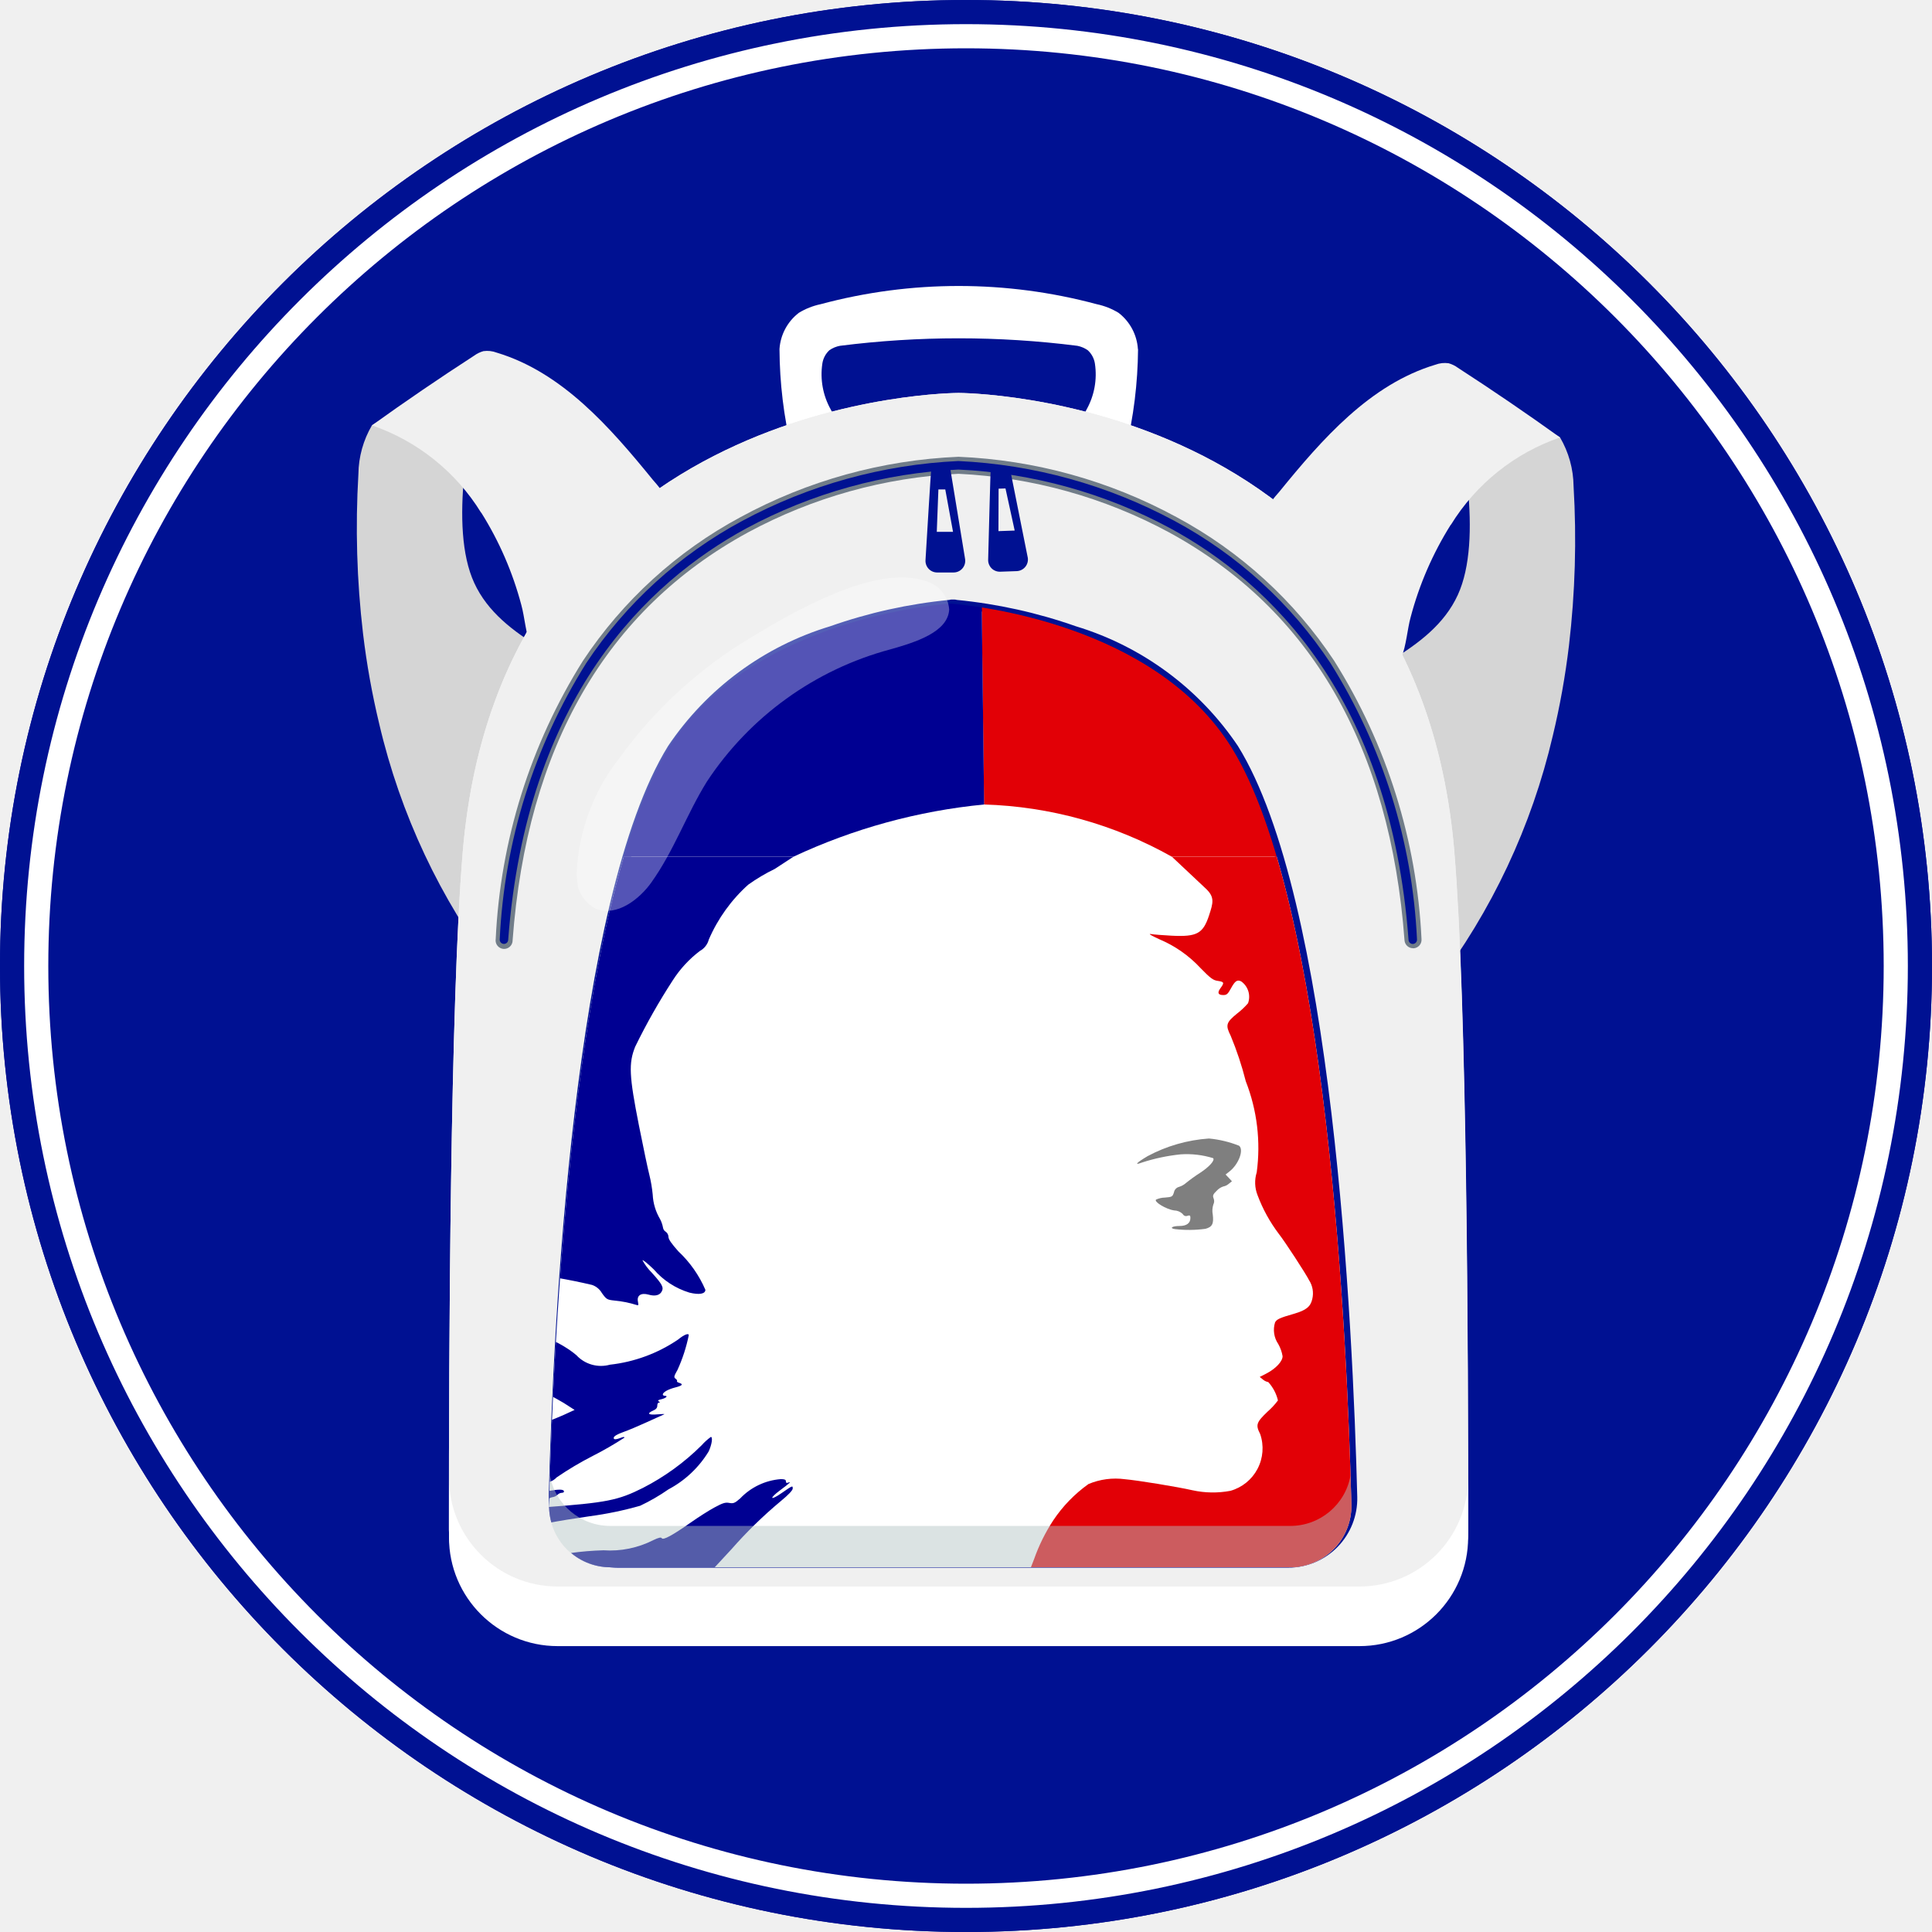
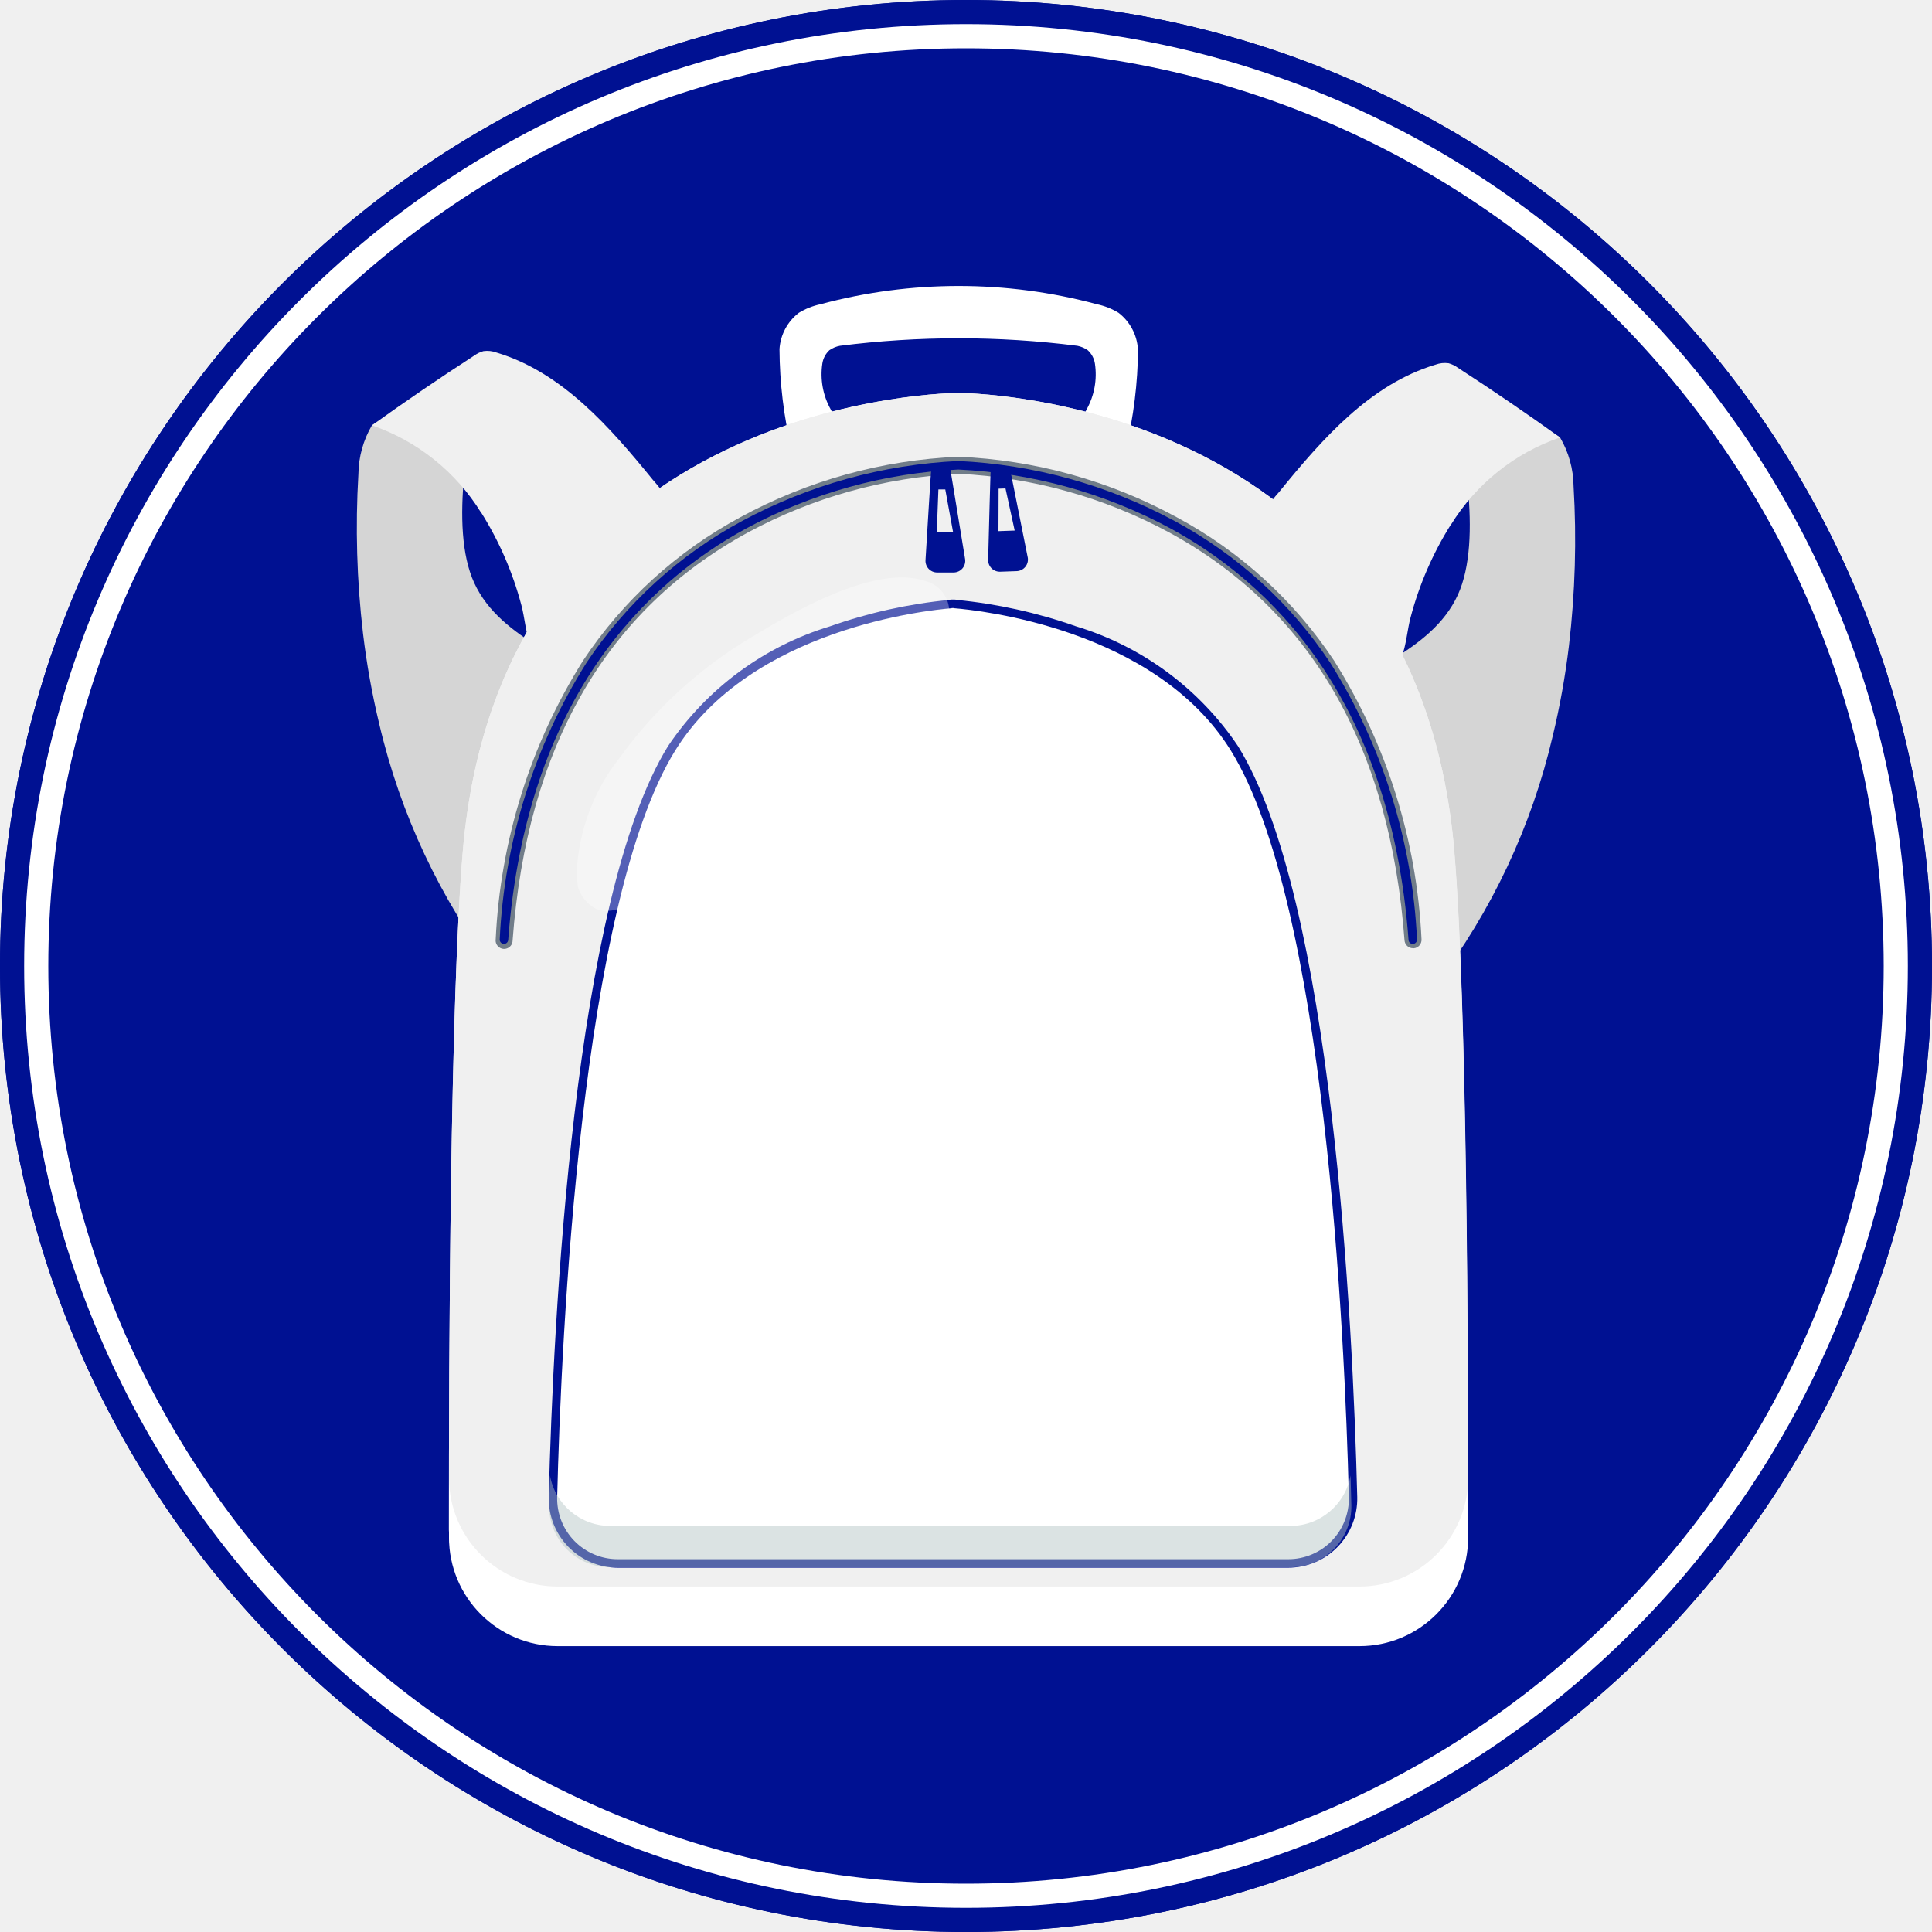
- <svg xmlns="http://www.w3.org/2000/svg" width="80" height="80" viewBox="0 0 80 80">
-   <defs>
+ <svg xmlns="http://www.w3.org/2000/svg" width="80" height="80" viewBox="0 0 80 80" version="1.1" id="svg68">
+   <defs id="defs14">
    <clipPath id="clip-path">
      <rect id="Rectangle_317" data-name="Rectangle 317" width="50.446" height="56.321" fill="none" />
    </clipPath>
    <clipPath id="clip-path-2">
      <path id="Tracé_1043" data-name="Tracé 1043" d="M117.947,234.75l-.057,0v.008c-1,.081-8.425.846-11.6,5.972-3.962,6.4-4.783,24.54-4.953,31.327a2.542,2.542,0,0,0,2.542,2.6h28.137a2.542,2.542,0,0,0,2.542-2.6c-.169-6.787-.991-24.932-4.952-31.327-3.176-5.126-10.6-5.891-11.6-5.972v-.008l-.057,0" transform="translate(-101.336 -234.746)" fill="none" />
    </clipPath>
    <clipPath id="clip-path-3">
      <rect id="Rectangle_324" data-name="Rectangle 324" width="37.227" height="29.424" fill="none" />
    </clipPath>
    <clipPath id="clip-path-4">
      <rect id="Rectangle_325" data-name="Rectangle 325" width="39.318" height="14.974" fill="none" />
    </clipPath>
    <clipPath id="clip-path-5">
      <rect id="Rectangle_326" data-name="Rectangle 326" width="47.862" height="14.974" fill="none" />
    </clipPath>
    <clipPath id="clip-path-6">
      <rect id="Rectangle_315" data-name="Rectangle 315" width="16.501" height="12.475" fill="none" />
    </clipPath>
  </defs>
  <g id="Groupe_456" data-name="Groupe 456" transform="translate(-1174 -19)">
    <g id="Ellipse_33" data-name="Ellipse 33" transform="translate(1174 19)" fill="#001192" stroke="#001192" stroke-width="2">
-       <circle cx="40" cy="40" r="40" stroke="none" />
-       <circle cx="40" cy="40" r="39" fill="none" />
+       <circle cx="40" cy="40" r="40" stroke="none" id="circle16" />
+       <circle cx="40" cy="40" r="39" fill="none" id="circle18" />
    </g>
    <g id="Groupe_452" data-name="Groupe 452" transform="translate(-27.223 -58.621)">
      <g id="Groupe_432" data-name="Groupe 432" transform="translate(1216 89.461)">
        <g id="Groupe_de_masques_409" data-name="Groupe de masques 409" clip-path="url(#clip-path)">
          <g id="Groupe_408" data-name="Groupe 408" transform="translate(0)">
            <g id="Groupe_424" data-name="Groupe 424">
              <path id="Tracé_1004" data-name="Tracé 1004" d="M.926,44.6A27.318,27.318,0,0,0,5.773,54.907a14.4,14.4,0,0,1,1.789-2.685A30.3,30.3,0,0,0,11.4,45.46a1.632,1.632,0,0,0,.144-1.234,1.547,1.547,0,0,0-.433-.52C9.1,41.95,5.969,41.183,4.858,38.758c-1.061-2.315-.171-6.563.378-9.106C5.21,29.768.913,32.031.624,32.237a4.08,4.08,0,0,0-.56,2.013,37.512,37.512,0,0,0,.191,6.607A32.384,32.384,0,0,0,.926,44.6" transform="translate(0 -26.465)" fill="#d5d5d5" />
              <path id="Tracé_1005" data-name="Tracé 1005" d="M10.333,31.683a8.592,8.592,0,0,0-4.519-3.616q2.08-1.493,4.23-2.885a1.2,1.2,0,0,1,.386-.188,1.112,1.112,0,0,1,.547.061c2.705.812,4.685,3.077,6.468,5.268a6.481,6.481,0,0,1,1.091,1.671,1.086,1.086,0,0,1,.1.48,1.224,1.224,0,0,1-.227.538,15.125,15.125,0,0,1-4.727,4.4c-1.485.949-1.413-.934-1.681-1.9a13.833,13.833,0,0,0-1.663-3.832" transform="translate(-5.189 -22.294)" fill="#f0f0f0" />
              <path id="Tracé_1010" data-name="Tracé 1010" d="M371.94,49.255a27.316,27.316,0,0,1-4.847,10.309,14.4,14.4,0,0,0-1.788-2.685,30.3,30.3,0,0,1-3.835-6.762,1.632,1.632,0,0,1-.144-1.234,1.549,1.549,0,0,1,.433-.52c2.009-1.756,5.139-2.523,6.25-4.948,1.061-2.315.171-6.563-.378-9.106.025.116,4.323,2.379,4.611,2.585a4.081,4.081,0,0,1,.56,2.013,37.5,37.5,0,0,1-.191,6.607,32.387,32.387,0,0,1-.671,3.742" transform="translate(-322.421 -30.621)" fill="#d5d5d5" />
              <path id="Tracé_1011" data-name="Tracé 1011" d="M352.535,36.341a8.593,8.593,0,0,1,4.519-3.616q-2.08-1.493-4.23-2.885a1.192,1.192,0,0,0-.386-.188,1.114,1.114,0,0,0-.547.061c-2.705.813-4.685,3.077-6.468,5.268a6.485,6.485,0,0,0-1.091,1.671,1.088,1.088,0,0,0-.1.48,1.223,1.223,0,0,0,.227.538,15.125,15.125,0,0,0,4.727,4.4c1.485.949,1.413-.934,1.681-1.9a13.835,13.835,0,0,1,1.663-3.832" transform="translate(-307.233 -26.451)" fill="#f0f0f0" />
              <path id="Tracé_1016" data-name="Tracé 1016" d="M177.338,2.614a2.061,2.061,0,0,0-.8-1.5,2.87,2.87,0,0,0-.905-.358,22.036,22.036,0,0,0-11.431,0,2.87,2.87,0,0,0-.905.358,2.062,2.062,0,0,0-.8,1.5A18.345,18.345,0,0,0,163,6.782c.183,1.359,1.57.86,2.5.4a.3.3,0,0,0,.163-.139.309.309,0,0,0-.054-.255c-.317-.569-.706-1.1-.995-1.682a2.984,2.984,0,0,1-.343-1.888.941.941,0,0,1,.294-.558A1.131,1.131,0,0,1,165,2.479a39.061,39.061,0,0,1,9.83,0,1.132,1.132,0,0,1,.435.186.941.941,0,0,1,.294.558,2.985,2.985,0,0,1-.343,1.888c-.288.584-.678,1.112-.995,1.682a.31.31,0,0,0-.054.255.3.3,0,0,0,.163.139c.925.455,2.313.954,2.5-.4a18.345,18.345,0,0,0,.514-4.168" transform="translate(-144.997)" fill="#fff" />
              <path id="Tracé_1017" data-name="Tracé 1017" d="M77.095,60.251C75.5,41.222,56.562,41.222,56.562,41.222s-18.941,0-20.533,19.029c-.516,6.164-.575,20.657-.57,28.044a4.5,4.5,0,0,0,4.5,4.5h33.2a4.5,4.5,0,0,0,4.5-4.5c.005-7.387-.054-21.88-.57-28.044" transform="translate(-31.647 -36.791)" fill="#f0f0f0" />
              <path id="Tracé_1018" data-name="Tracé 1018" d="M77.095,60.251C75.5,41.222,56.562,41.222,56.562,41.222s-18.941,0-20.533,19.029c-.516,6.164-.575,20.657-.57,28.044a4.494,4.494,0,0,0,1.764,3.57c0-7.851.068-21.93.523-28.052C39.2,44.167,56.562,44.167,56.562,44.167s17.358,0,18.817,19.645c.455,6.122.523,20.2.523,28.052a4.494,4.494,0,0,0,1.764-3.57c.005-7.387-.054-21.88-.57-28.044" transform="translate(-31.647 -36.791)" fill="#f0f0f0" />
              <path id="Tracé_1019" data-name="Tracé 1019" d="M73.162,463.907h-33.2a4.5,4.5,0,0,1-4.5-4.469c0,.874,0,1.692,0,2.437a4.5,4.5,0,0,0,4.5,4.5h33.2a4.5,4.5,0,0,0,4.5-4.5c0-.745,0-1.563,0-2.437a4.5,4.5,0,0,1-4.5,4.469" transform="translate(-31.647 -410.053)" fill="#fff" />
              <path id="Tracé_1020" data-name="Tracé 1020" d="M91.446,86.174a.352.352,0,0,1-.35-.325c-.595-8.008-3.874-13.692-9.747-16.893a20.4,20.4,0,0,0-8.719-2.427,20.4,20.4,0,0,0-8.719,2.427c-5.873,3.2-9.152,8.885-9.747,16.893a.352.352,0,1,1-.7-.052,23.779,23.779,0,0,1,3.613-11.526A18.1,18.1,0,0,1,63.6,68.324a20.718,20.718,0,0,1,9.029-2.5,20.718,20.718,0,0,1,9.029,2.5,18.1,18.1,0,0,1,6.525,5.947A23.779,23.779,0,0,1,91.8,85.8a.352.352,0,0,1-.325.377h-.026" transform="translate(-47.715 -58.75)" fill="#717d89" />
              <path id="Tracé_1021" data-name="Tracé 1021" d="M92.833,87.458a.176.176,0,0,1-.175-.163c-.748-10.069-5.777-14.829-9.864-17.048a20.542,20.542,0,0,0-8.777-2.434,20.571,20.571,0,0,0-8.79,2.441c-4.082,2.221-9.1,6.98-9.851,17.041a.176.176,0,0,1-.351-.026,23.606,23.606,0,0,1,3.584-11.442,17.929,17.929,0,0,1,6.463-5.89,20.939,20.939,0,0,1,8.945-2.477,20.939,20.939,0,0,1,8.945,2.477,17.927,17.927,0,0,1,6.462,5.89,23.6,23.6,0,0,1,3.584,11.442.176.176,0,0,1-.162.188h-.013" transform="translate(-49.11 -60.21)" fill="#001192" />
              <path id="Tracé_1022" data-name="Tracé 1022" d="M220.684,73.756l-.621-3.784-.78.054c-.011.032-.17,2.649-.238,3.779a.482.482,0,0,0,.481.511h.682a.482.482,0,0,0,.476-.56m-1.172-1.122.067-1.756h.285l.321,1.756Z" transform="translate(-195.499 -62.451)" fill="#001192" />
              <path id="Tracé_1023" data-name="Tracé 1023" d="M244.825,73.279l-.752-3.76-.778.081c-.009.032-.078,2.653-.107,3.785a.482.482,0,0,0,.5.494l.682-.024a.482.482,0,0,0,.456-.576m-1.211-1.08.006-1.758.285-.01.381,1.744Z" transform="translate(-217.048 -62.046)" fill="#001192" />
              <path id="Tracé_1024" data-name="Tracé 1024" d="M105.046,130.026c-3.134-5.059-10.459-5.814-11.448-5.893v-.008l-.056,0-.056,0v.008c-.989.08-8.314.835-11.448,5.893-3.91,6.311-4.72,24.217-4.887,30.915a2.508,2.508,0,0,0,2.508,2.57h27.767a2.508,2.508,0,0,0,2.508-2.57c-.167-6.7-.978-24.6-4.887-30.915" transform="translate(-68.857 -110.782)" fill="#fff" />
              <path id="Tracé_1025" data-name="Tracé 1025" d="M90.678,121.2v.008c.989.08,8.314.835,11.448,5.893,3.91,6.311,4.72,24.217,4.887,30.915a2.508,2.508,0,0,1-2.508,2.57H76.738a2.508,2.508,0,0,1-2.508-2.57c.167-6.7.978-24.6,4.887-30.915,3.134-5.059,10.459-5.814,11.448-5.893V121.2l.056,0,.056,0m0-.352h-.02l-.036,0-.036,0h-.02a.352.352,0,0,0-.1.016,20.974,20.974,0,0,0-4.933,1.092,12.428,12.428,0,0,0-6.71,4.96c-3.916,6.321-4.759,23.849-4.94,31.091a2.86,2.86,0,0,0,2.86,2.931H104.5a2.86,2.86,0,0,0,2.86-2.931c-.181-7.242-1.024-24.77-4.94-31.091a12.429,12.429,0,0,0-6.71-4.96,20.975,20.975,0,0,0-4.933-1.092.352.352,0,0,0-.1-.016" transform="translate(-65.936 -107.863)" fill="#001192" />
            </g>
          </g>
        </g>
      </g>
-       <g id="Groupe_449" data-name="Groupe 449" transform="translate(1223.959 102.608)">
-         <g id="Groupe_444" data-name="Groupe 444" transform="translate(0)" clip-path="url(#clip-path-2)">
-           <rect id="Rectangle_323" data-name="Rectangle 323" width="87.027" height="29.424" transform="translate(-29.848 10.488)" fill="#fff" />
-           <g id="Groupe_437" data-name="Groupe 437" transform="translate(19.952 10.488)" style="isolation: isolate">
-             <g id="Groupe_436" data-name="Groupe 436">
-               <g id="Groupe_435" data-name="Groupe 435" clip-path="url(#clip-path-3)">
-                 <path id="Tracé_1038" data-name="Tracé 1038" d="M169.075,299.777l.132-.341a7.428,7.428,0,0,1,.791-1.6,5.8,5.8,0,0,1,1.46-1.507,2.9,2.9,0,0,1,1.509-.2c.527.046,2.146.31,2.8.458a3.931,3.931,0,0,0,1.568.023,1.826,1.826,0,0,0,1.233-2.352c-.195-.381-.161-.48.311-.932a2.917,2.917,0,0,0,.425-.459,1.709,1.709,0,0,0-.4-.759.48.48,0,0,1-.224-.108l-.131-.106.28-.143c.383-.2.667-.5.667-.715a1.512,1.512,0,0,0-.179-.505,1.038,1.038,0,0,1-.133-.895c.07-.132.192-.187.788-.359.5-.145.683-.292.754-.611a1,1,0,0,0-.133-.777c-.133-.267-1-1.6-1.257-1.925a6.325,6.325,0,0,1-.878-1.6,1.418,1.418,0,0,1-.033-.941,7.573,7.573,0,0,0-.453-3.772,13.616,13.616,0,0,0-.624-1.881c-.223-.445-.194-.549.265-.924a2.987,2.987,0,0,0,.453-.427.783.783,0,0,0-.278-.9c-.166-.089-.259-.028-.428.282-.128.235-.178.28-.315.28-.223,0-.262-.093-.12-.286.166-.225.153-.261-.108-.3-.195-.026-.3-.1-.721-.533a4.924,4.924,0,0,0-1.708-1.193c-.348-.16-.469-.236-.342-.214.109.019.494.049.856.068,1.05.053,1.3-.086,1.55-.842.166-.513.246-.751-.136-1.109l-1.4-1.316H206.3v29.424Z" transform="translate(-169.075 -270.353)" fill="#e20006" />
-               </g>
-             </g>
-           </g>
-           <path id="Tracé_1039" data-name="Tracé 1039" d="M23.032,299.778a4.359,4.359,0,0,1-.439-.048A8.744,8.744,0,0,1,24,298.823c.378-.231.533-.354.481-.382a4.51,4.51,0,0,0-.733-.08,1.734,1.734,0,0,0-.849.05,9.577,9.577,0,0,1-.942.285c-1.022.268-1.366.452-1.694.907l-.123.176H0V270.354H39.968l-.774.505a7.54,7.54,0,0,0-1.1.653,6.53,6.53,0,0,0-1.631,2.27.756.756,0,0,1-.374.476,4.751,4.751,0,0,0-1.122,1.219,25.89,25.89,0,0,0-1.554,2.745c-.275.686-.25,1.209.156,3.26.179.9.372,1.821.43,2.039a5.732,5.732,0,0,1,.14.821,2.194,2.194,0,0,0,.306,1.019,1.256,1.256,0,0,1,.121.353.239.239,0,0,0,.113.169.27.27,0,0,1,.113.214c0,.1.129.284.412.6a4.766,4.766,0,0,1,1.116,1.589c0,.173-.254.218-.663.117a3.164,3.164,0,0,1-1.473-.96c-.257-.25-.467-.418-.467-.374a2.336,2.336,0,0,0,.391.516c.428.476.5.606.4.779-.081.151-.278.2-.544.122-.307-.085-.488.034-.437.287.031.156.023.174-.065.14a4.411,4.411,0,0,0-.9-.18c-.314-.034-.338-.048-.528-.313a.746.746,0,0,0-.407-.335,24.24,24.24,0,0,0-2.9-.5,10.446,10.446,0,0,0-2.835-.1,2.639,2.639,0,0,0-1.1.283c-.588.3-1.607,1.236-1.607,1.477,0,.113.224.073.481-.086a14.639,14.639,0,0,1,4.753-1.214c.648-.025.613.006-.165.146-.215.039-.724.169-1.132.29s-1.11.307-1.561.414-.961.244-1.132.306l-.311.112.481.005c2.451.027,5.244.8,6.381,1.777a1.387,1.387,0,0,0,1.388.393,6.249,6.249,0,0,0,2.822-1.041c.243-.2.443-.283.442-.178a6.667,6.667,0,0,1-.462,1.426c-.155.275-.164.315-.083.374.049.036.076.08.059.1s.021.049.086.069c.186.059.139.116-.158.192s-.517.2-.517.294c0,.029.04.053.088.053.146,0,.037.1-.153.143-.13.029-.156.052-.1.088s.059.05.008.05-.071.059-.071.129c0,.087-.054.151-.17.2-.283.125-.2.193.184.157.194-.018.315-.018.269,0s-.365.163-.707.32-.788.345-.99.416c-.229.08-.375.165-.388.224-.02.1.087.092.354-.01.049-.019.09-.013.089.014a14.135,14.135,0,0,1-1.31.756,13.636,13.636,0,0,0-1.5.892.634.634,0,0,1-.294.184.234.234,0,0,0-.172.144c-.11.241-.087.271.175.226.389-.067.568-.063.594.012.014.041-.023.071-.087.071a.263.263,0,0,0-.178.082.382.382,0,0,1-.218.1.388.388,0,0,0-.265.2.522.522,0,0,1-.227.209c-.062.016.027.019.2.006,2.545-.189,3.019-.284,4.046-.8a9.741,9.741,0,0,0,2.431-1.765,2.366,2.366,0,0,1,.382-.346c.088,0,.04.318-.09.6a4.313,4.313,0,0,1-1.665,1.571,8.081,8.081,0,0,1-1.172.679,14.682,14.682,0,0,1-2.094.435c-2.68.388-3.706.682-4.722,1.353a1.067,1.067,0,0,1-.4.19.562.562,0,0,0-.285.154c-.305.261-.084.217.549-.11.649-.335.953-.388.442-.077a3.226,3.226,0,0,1-1.574.62ZM19.7,296.5c.1-.042.439-.231.748-.419s.677-.393.817-.457l.877-.4a5.035,5.035,0,0,1,1.831-.531.7.7,0,0,0,.348.084c.239.017.281.032.183.067-.07.025-.128.067-.128.095,0,.1.53.072.753-.044a1.587,1.587,0,0,1,.439-.115c.191-.023.28-.059.28-.115s.049-.074.221-.044a7.791,7.791,0,0,0,2.127-.4,12.861,12.861,0,0,0,2.26-.754l.449-.206-.449-.288a15.638,15.638,0,0,0-4.608-1.806,5.542,5.542,0,0,1-.82-.269c-.038-.037-.019-.043.057-.016.241.086.424.1.424.038,0-.084-.182-.151-.54-.2-.327-.045-.539-.143-.311-.144.352,0-.253-.225-.931-.343-.5-.087-.53-.106-.321-.208.183-.088.379-.423.328-.558-.044-.114-.1-.1-.37.08a3.791,3.791,0,0,0-1.273,1.527c-.154.342-.1.374.691.407.648.028.659.03.492.12a1.57,1.57,0,0,1-.416.129c-.46.071-.716.289-.488.417.068.038.041.07-.125.149-.186.089-.2.108-.11.158a.845.845,0,0,0,.362.037.441.441,0,0,1,.385.091l.125.111-.251.159a1.161,1.161,0,0,0-.347.341,3.533,3.533,0,0,1-.421.528,1.511,1.511,0,0,0-.325.438,2.618,2.618,0,0,1-.58.556c-.858.687-1.231,1.064-1.231,1.246a.283.283,0,0,1-.134.239c-.268.176-.407.378-.261.378A1.063,1.063,0,0,0,19.7,296.5Zm6.619-.662a1.9,1.9,0,0,0,.545-.146l.16-.095-.273-.136-.273-.136-.272.11c-.15.061-.358.143-.461.182-.418.158-.472.371-.08.312C25.815,295.9,26.109,295.862,26.321,295.834Zm-9.58-2.575a20.1,20.1,0,0,1,3.28-2.885c.384-.266.654-.42.667-.38.037.11.2.078.469-.092.308-.2.461-.393.845-1.087a3.318,3.318,0,0,1,1.124-1.342c.269-.207.665-.517.88-.687.31-.247.384-.285.359-.188-.02.076-.006.123.035.123a2.24,2.24,0,0,0,.756-.323c.033-.1-.582-.2-1.037-.174a1.746,1.746,0,0,0-.907.3,12.772,12.772,0,0,0-3.161,2.549,11.5,11.5,0,0,1-2.211,1.882c-.131.063-.23.194-.389.517a18.188,18.188,0,0,1-1.386,2.261c-.5.692-.6.931-.217.488C15.982,294.065,16.383,293.634,16.741,293.259Zm12.618,6.195a12.436,12.436,0,0,1,2.744-.385,3.937,3.937,0,0,0,2.063-.421c.23-.108.32-.128.352-.077.056.089.445-.123,1.206-.657.311-.218.751-.5.978-.62.341-.185.446-.217.61-.186s.227.012.451-.186a2.6,2.6,0,0,1,1.681-.8c.158,0,.212.023.212.09s.031.079.085.058c.158-.061.086.009-.319.31-.47.348-.424.453.054.122.462-.32.463-.32.463-.191,0,.074-.174.259-.5.527a18.329,18.329,0,0,0-2.035,1.985l-.7.756H27.746Zm.014-11.526a.467.467,0,0,1,.2,0c.054.014.01.026-.1.026s-.153-.012-.1-.026" transform="translate(-29.848 -259.866)" fill="#000092" />
-           <path id="Tracé_1040" data-name="Tracé 1040" d="M185.6,313.717c-.247-.037-.12-.129.179-.129s.458-.115.458-.334c0-.1-.022-.12-.118-.089a.156.156,0,0,1-.2-.074.519.519,0,0,0-.354-.148c-.323-.043-.845-.355-.752-.448a.932.932,0,0,1,.369-.084c.3-.025.315-.036.374-.217a.288.288,0,0,1,.214-.227.794.794,0,0,0,.292-.166,6.171,6.171,0,0,1,.566-.407c.393-.256.636-.529.549-.616a3.712,3.712,0,0,0-1.341-.157,7.777,7.777,0,0,0-1.6.337c-.343.132-.243.017.229-.263a6.289,6.289,0,0,1,2.541-.73,4.516,4.516,0,0,1,1.248.3c.206.17-.019.768-.4,1.066l-.159.125.131.139.131.14-.134.108a.473.473,0,0,1-.224.108.632.632,0,0,0-.272.177c-.155.15-.174.2-.13.315a.3.3,0,0,1-.01.255.842.842,0,0,0-.024.418c.047.377-.021.512-.3.588A5.022,5.022,0,0,1,185.6,313.717Z" transform="translate(-159.681 -287.809)" fill="#7f7f7f" />
-           <g id="Groupe_440" data-name="Groupe 440" transform="translate(17.861 -4.487)" style="isolation: isolate">
-             <g id="Groupe_439" data-name="Groupe 439">
-               <g id="Groupe_438" data-name="Groupe 438" clip-path="url(#clip-path-4)">
-                 <path id="Tracé_1041" data-name="Tracé 1041" d="M169.9,234.488a16.883,16.883,0,0,0-7.775-2.162l-.153-12.812h39.318v14.974Z" transform="translate(-161.975 -219.514)" fill="#e20006" />
-               </g>
-             </g>
-           </g>
-           <g id="Groupe_443" data-name="Groupe 443" transform="translate(-29.848 -4.487)" style="isolation: isolate">
-             <g id="Groupe_442" data-name="Groupe 442">
-               <g id="Groupe_441" data-name="Groupe 441" clip-path="url(#clip-path-5)">
-                 <path id="Tracé_1042" data-name="Tracé 1042" d="M39.968,234.488a24.1,24.1,0,0,1,7.894-2.162l-.153-12.812H0v14.974Z" transform="translate(0 -219.514)" fill="#000092" />
-               </g>
-             </g>
-           </g>
-         </g>
-       </g>
      <path id="Tracé_1036" data-name="Tracé 1036" d="M107.829,457.236H79.692a2.533,2.533,0,0,1-2.506-2.088c-.014.442-.026.855-.035,1.231a2.524,2.524,0,0,0,2.542,2.57h28.136a2.524,2.524,0,0,0,2.542-2.57c-.01-.376-.021-.789-.035-1.231a2.533,2.533,0,0,1-2.506,2.088" transform="translate(1146.81 -316.43)" fill="#b3c4c3" opacity="0.471" />
      <g id="Groupe_434" data-name="Groupe 434" transform="matrix(0.995, -0.105, 0.105, 0.995, 1223.959, 103.048)" opacity="0.331">
        <g id="Groupe_405" data-name="Groupe 405">
          <g id="Groupe_404" data-name="Groupe 404" clip-path="url(#clip-path-6)">
            <path id="Tracé_1027" data-name="Tracé 1027" d="M2.278,6.223A8.3,8.3,0,0,0,.012,10.765a1.5,1.5,0,0,0,.653,1.577c.811.41,1.808-.207,2.375-.847,1.077-1.214,1.746-2.654,2.734-3.922a13.17,13.17,0,0,1,8.114-4.637c1.077-.184,2.452-.462,2.6-1.386A1.318,1.318,0,0,0,15.614.267c-1.994-.915-5.645.744-7.406,1.574a18.243,18.243,0,0,0-5.93,4.381" transform="translate(0 0)" fill="#fff" />
          </g>
        </g>
      </g>
    </g>
    <g id="Ellipse_34" data-name="Ellipse 34" transform="translate(1175 20)" fill="none" stroke="#fff" stroke-width="1">
-       <circle cx="39" cy="39" r="39" stroke="none" />
-       <circle cx="39" cy="39" r="38.5" fill="none" />
+       <circle cx="39" cy="39" r="39" stroke="none" id="circle62" />
+       <circle cx="39" cy="39" r="38.5" fill="none" id="circle64" />
    </g>
  </g>
</svg>
